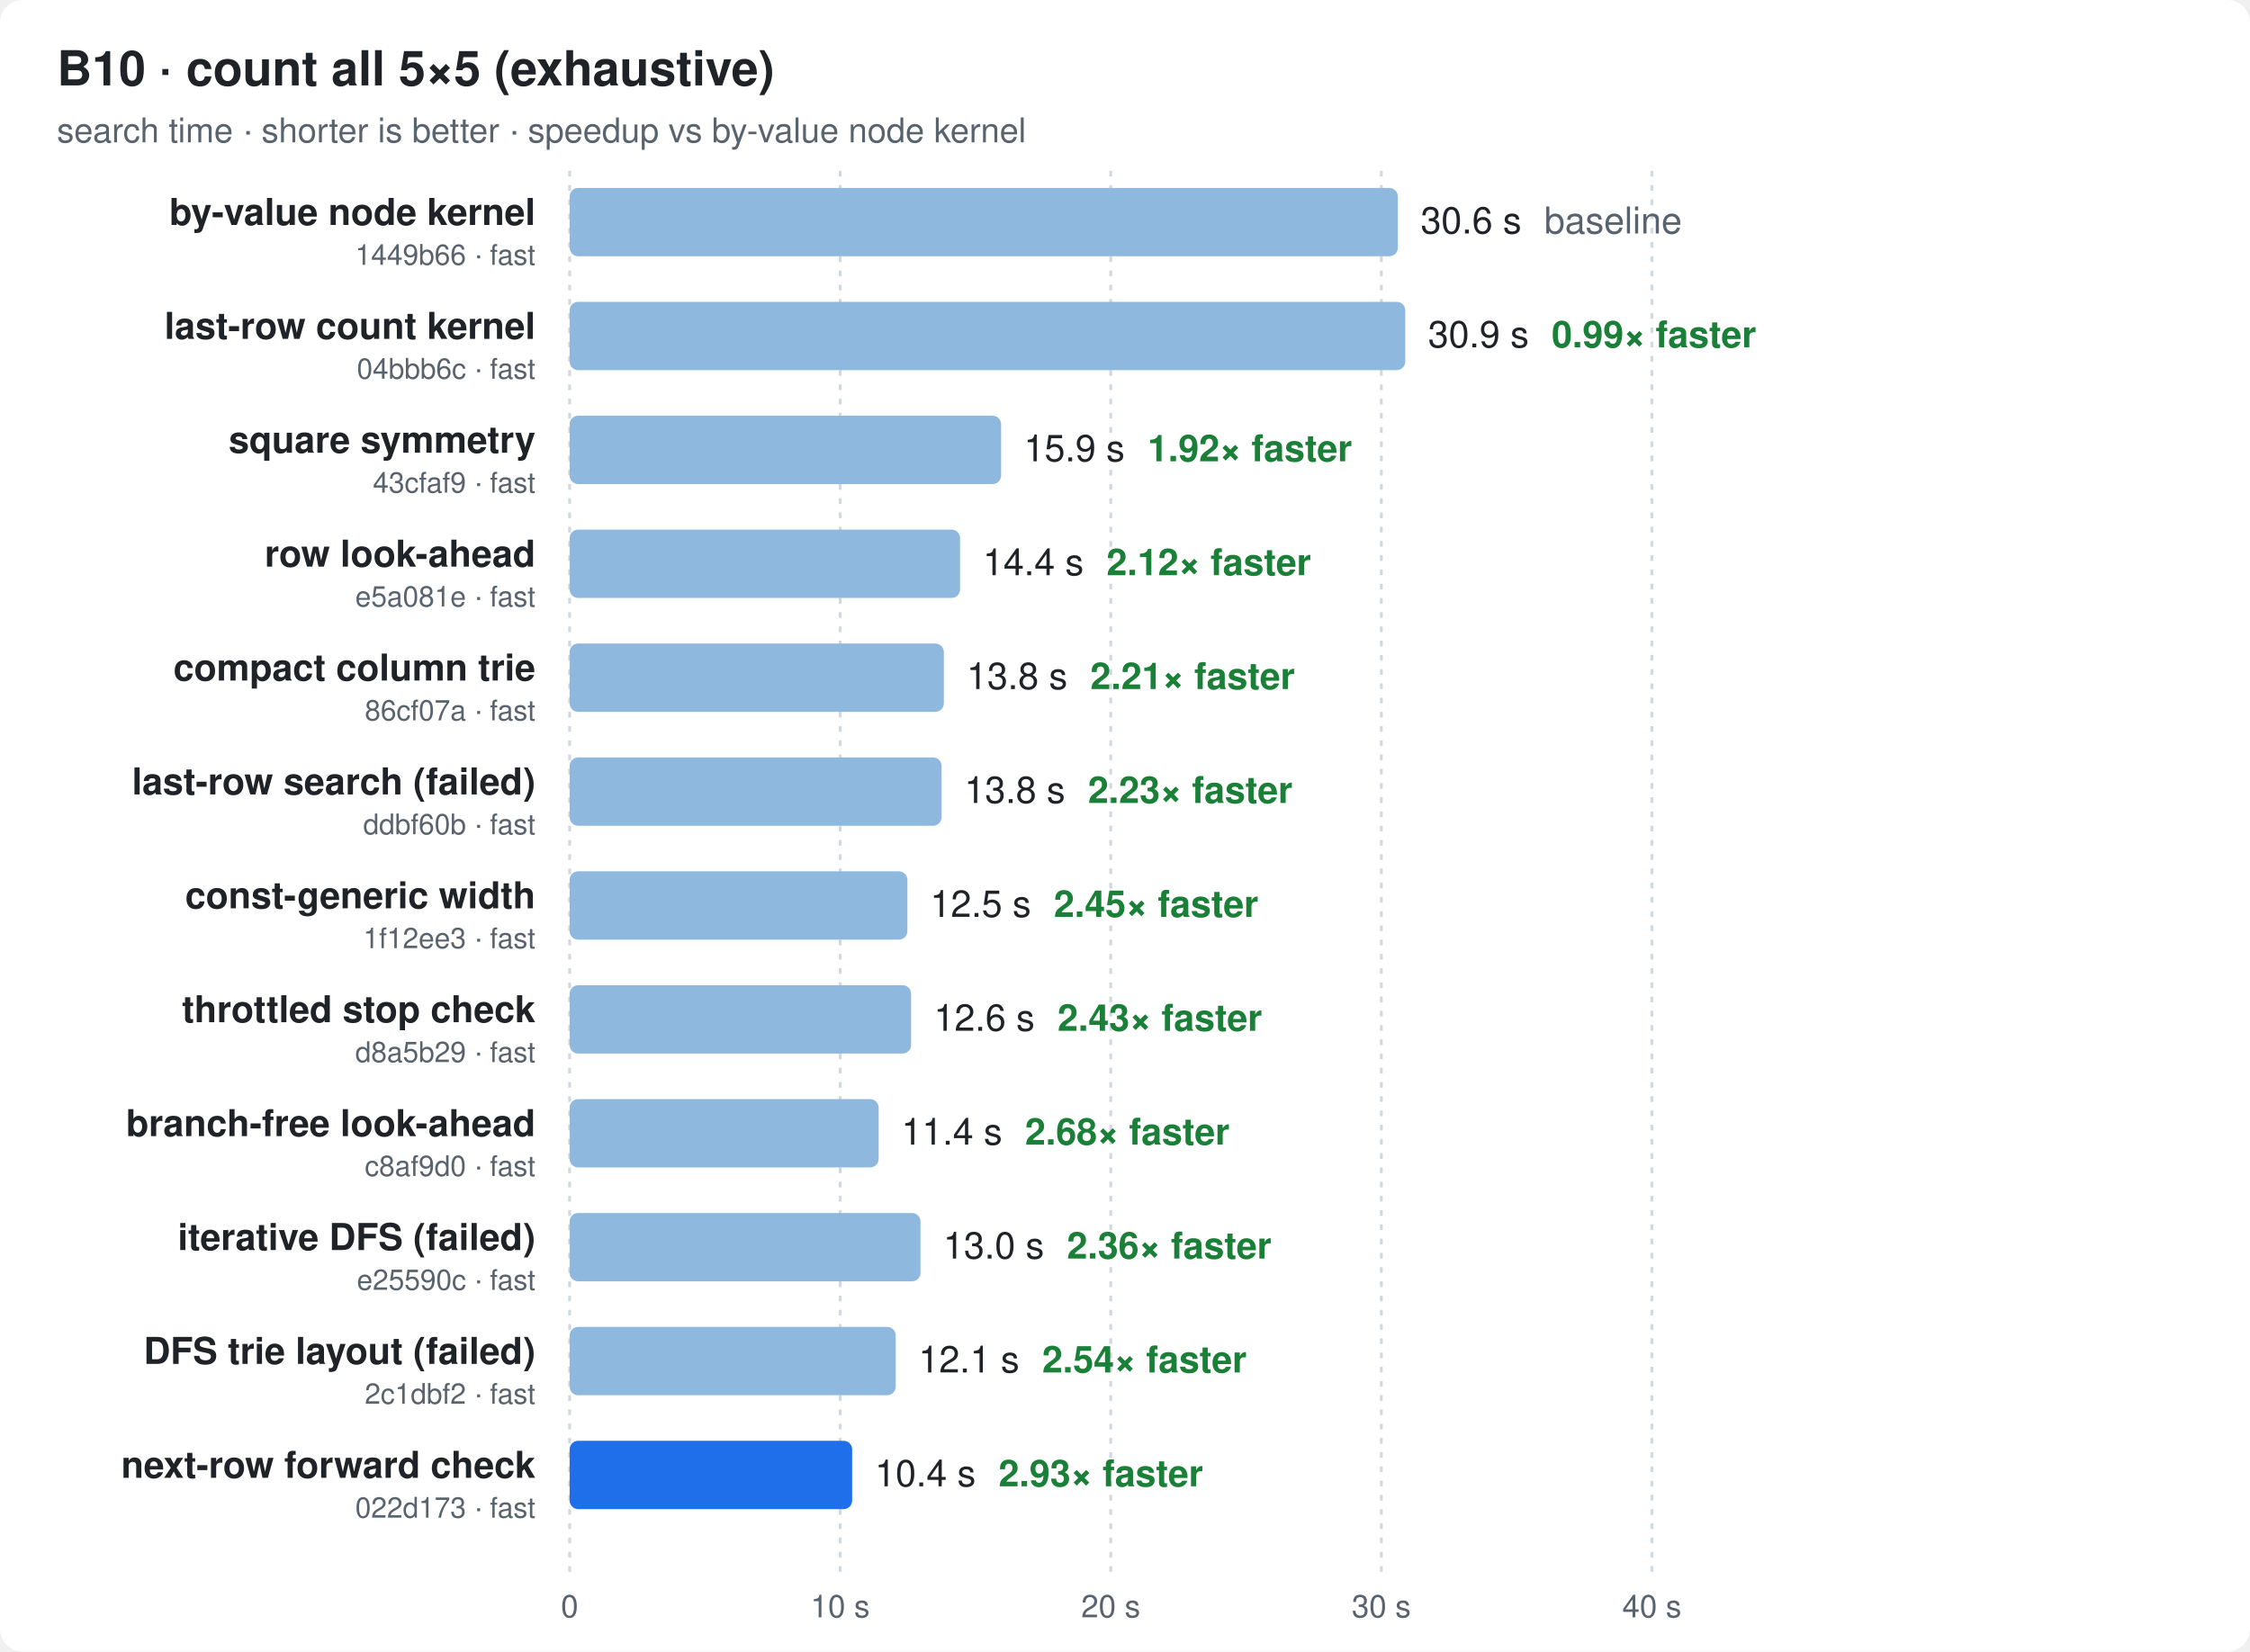
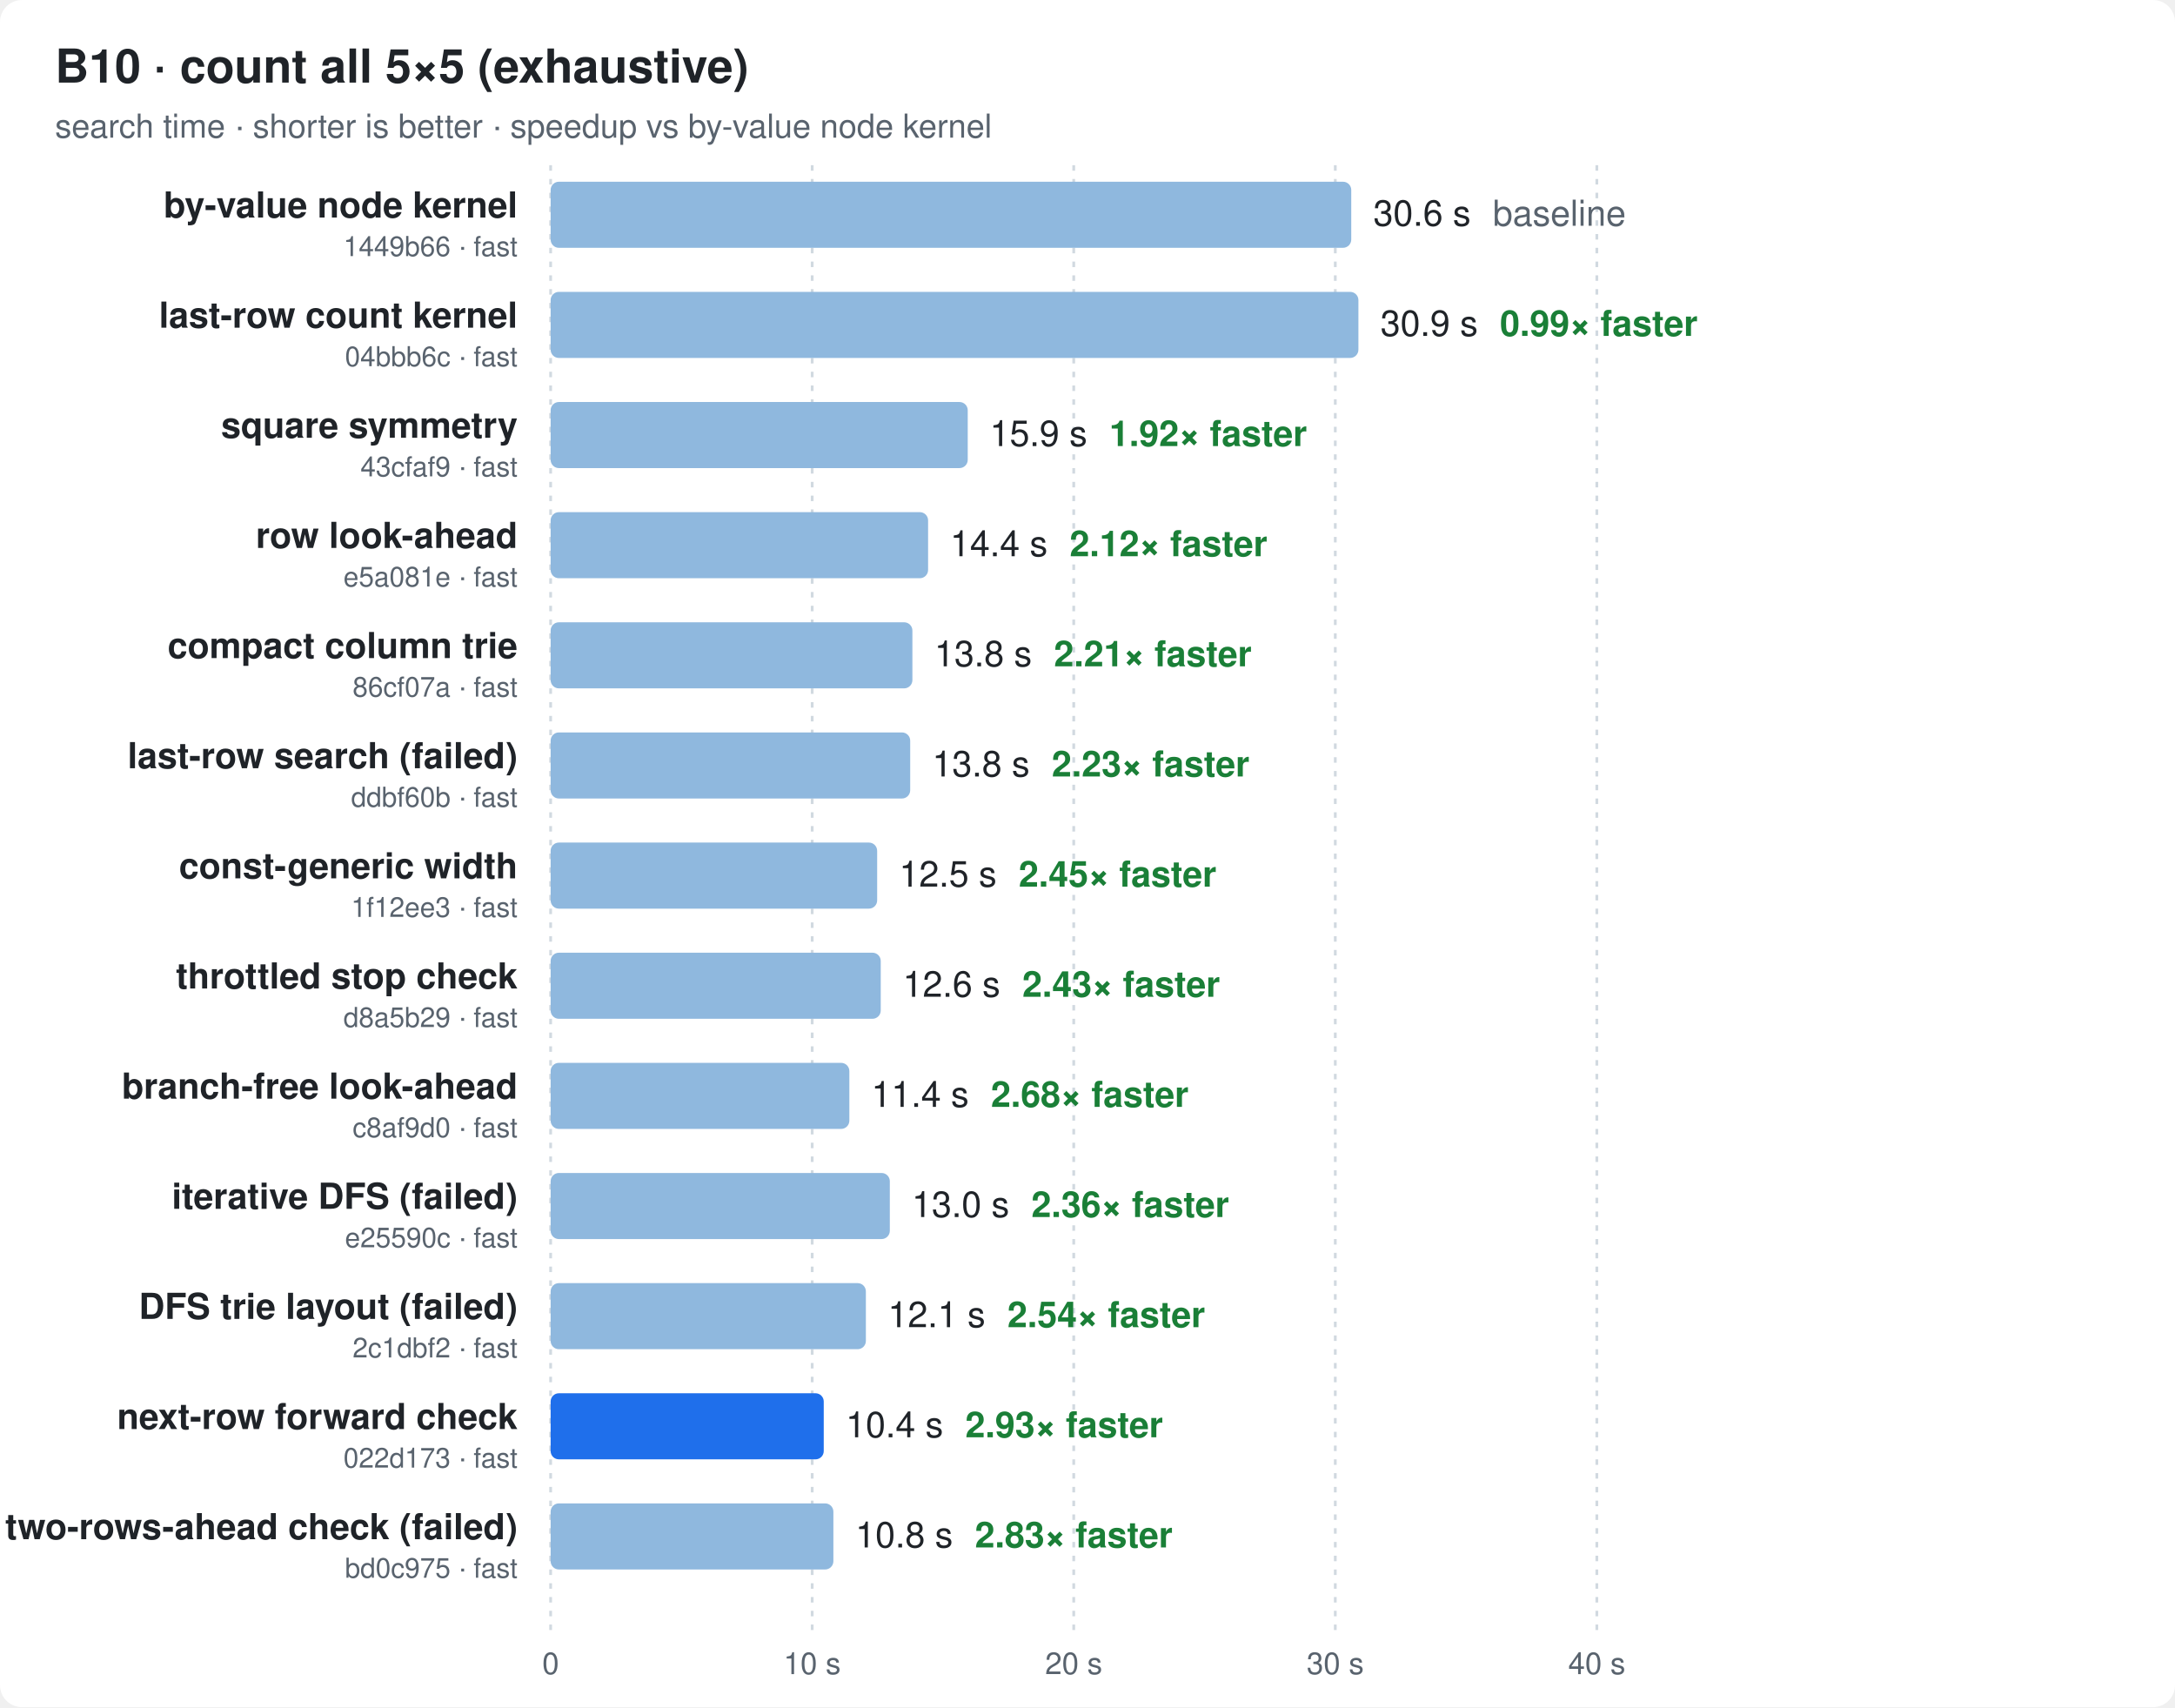
- <svg xmlns="http://www.w3.org/2000/svg" width="790" height="580" viewBox="0 0 790 580" font-family="ui-sans-serif,-apple-system,Segoe UI,Helvetica,Arial,sans-serif">
+ <svg xmlns="http://www.w3.org/2000/svg" width="790" height="620" viewBox="0 0 790 620" font-family="ui-sans-serif,-apple-system,Segoe UI,Helvetica,Arial,sans-serif">
  <style>
  .bg{fill:#ffffff} .t{fill:#1f2328} .m{fill:#59636e} .g{stroke:#d1d9e0}
  .bar{fill:#8fb8de} .best{fill:#1f6feb} .x{fill:#1a7f37;font-weight:600}
  @media (prefers-color-scheme: dark){
    .bg{fill:#0d1117} .t{fill:#e6edf3} .m{fill:#9198a1} .g{stroke:#30363d}
    .bar{fill:#2f5f8f} .best{fill:#4493f8} .x{fill:#3fb950}
  }
</style>
-   <rect class="bg" width="790" height="580" rx="8" />
+   <rect class="bg" width="790" height="620" rx="8" />
  <text class="t" x="20" y="30" font-size="17" font-weight="700">B10 · count all 5×5 (exhaustive)</text>
  <text class="m" x="20" y="50" font-size="12">search time · shorter is better · speedup vs by-value node kernel</text>
-   <line class="g" x1="200.0" x2="200.0" y1="60" y2="552" stroke-dasharray="2 3" />
-   <text class="m" x="200.0" y="568" font-size="11" text-anchor="middle">0</text>
-   <line class="g" x1="295.0" x2="295.0" y1="60" y2="552" stroke-dasharray="2 3" />
-   <text class="m" x="295.0" y="568" font-size="11" text-anchor="middle">10 s</text>
-   <line class="g" x1="390.0" x2="390.0" y1="60" y2="552" stroke-dasharray="2 3" />
-   <text class="m" x="390.0" y="568" font-size="11" text-anchor="middle">20 s</text>
-   <line class="g" x1="485.0" x2="485.0" y1="60" y2="552" stroke-dasharray="2 3" />
-   <text class="m" x="485.0" y="568" font-size="11" text-anchor="middle">30 s</text>
-   <line class="g" x1="580.0" x2="580.0" y1="60" y2="552" stroke-dasharray="2 3" />
-   <text class="m" x="580.0" y="568" font-size="11" text-anchor="middle">40 s</text>
+   <line class="g" x1="200.0" x2="200.0" y1="60" y2="592" stroke-dasharray="2 3" />
+   <text class="m" x="200.0" y="608" font-size="11" text-anchor="middle">0</text>
+   <line class="g" x1="295.0" x2="295.0" y1="60" y2="592" stroke-dasharray="2 3" />
+   <text class="m" x="295.0" y="608" font-size="11" text-anchor="middle">10 s</text>
+   <line class="g" x1="390.0" x2="390.0" y1="60" y2="592" stroke-dasharray="2 3" />
+   <text class="m" x="390.0" y="608" font-size="11" text-anchor="middle">20 s</text>
+   <line class="g" x1="485.0" x2="485.0" y1="60" y2="592" stroke-dasharray="2 3" />
+   <text class="m" x="485.0" y="608" font-size="11" text-anchor="middle">30 s</text>
+   <line class="g" x1="580.0" x2="580.0" y1="60" y2="592" stroke-dasharray="2 3" />
+   <text class="m" x="580.0" y="608" font-size="11" text-anchor="middle">40 s</text>
  <text class="t" x="188" y="79.0" font-size="13" font-weight="600" text-anchor="end">by-value node kernel</text>
  <text class="m" x="188" y="93.0" font-size="10" text-anchor="end">1449b66 · fast</text>
  <rect class="bar" x="200" y="66" width="290.8" height="24" rx="3" />
  <text class="t" x="498.8" y="82.0" font-size="13">30.6 s<tspan class="m" dx="8">baseline</tspan>
  </text>
  <text class="t" x="188" y="119.0" font-size="13" font-weight="600" text-anchor="end">last-row count kernel</text>
  <text class="m" x="188" y="133.0" font-size="10" text-anchor="end">04bbb6c · fast</text>
  <rect class="bar" x="200" y="106" width="293.4" height="24" rx="3" />
  <text class="t" x="501.4" y="122.0" font-size="13">30.9 s<tspan class="x" dx="8">0.99× faster</tspan>
  </text>
  <text class="t" x="188" y="159.0" font-size="13" font-weight="600" text-anchor="end">square symmetry</text>
  <text class="m" x="188" y="173.0" font-size="10" text-anchor="end">43cfaf9 · fast</text>
  <rect class="bar" x="200" y="146" width="151.5" height="24" rx="3" />
  <text class="t" x="359.5" y="162.0" font-size="13">15.9 s<tspan class="x" dx="8">1.92× faster</tspan>
  </text>
  <text class="t" x="188" y="199.0" font-size="13" font-weight="600" text-anchor="end">row look-ahead</text>
  <text class="m" x="188" y="213.0" font-size="10" text-anchor="end">e5a081e · fast</text>
  <rect class="bar" x="200" y="186" width="137.1" height="24" rx="3" />
  <text class="t" x="345.1" y="202.0" font-size="13">14.4 s<tspan class="x" dx="8">2.12× faster</tspan>
  </text>
  <text class="t" x="188" y="239.0" font-size="13" font-weight="600" text-anchor="end">compact column trie</text>
  <text class="m" x="188" y="253.0" font-size="10" text-anchor="end">86cf07a · fast</text>
  <rect class="bar" x="200" y="226" width="131.4" height="24" rx="3" />
  <text class="t" x="339.4" y="242.0" font-size="13">13.8 s<tspan class="x" dx="8">2.21× faster</tspan>
  </text>
  <text class="t" x="188" y="279.0" font-size="13" font-weight="600" text-anchor="end">last-row search (failed)</text>
  <text class="m" x="188" y="293.0" font-size="10" text-anchor="end">ddbf60b · fast</text>
  <rect class="bar" x="200" y="266" width="130.6" height="24" rx="3" />
  <text class="t" x="338.6" y="282.0" font-size="13">13.8 s<tspan class="x" dx="8">2.23× faster</tspan>
  </text>
  <text class="t" x="188" y="319.0" font-size="13" font-weight="600" text-anchor="end">const-generic width</text>
  <text class="m" x="188" y="333.0" font-size="10" text-anchor="end">1f12ee3 · fast</text>
  <rect class="bar" x="200" y="306" width="118.6" height="24" rx="3" />
  <text class="t" x="326.6" y="322.0" font-size="13">12.5 s<tspan class="x" dx="8">2.45× faster</tspan>
  </text>
  <text class="t" x="188" y="359.0" font-size="13" font-weight="600" text-anchor="end">throttled stop check</text>
  <text class="m" x="188" y="373.0" font-size="10" text-anchor="end">d8a5b29 · fast</text>
  <rect class="bar" x="200" y="346" width="119.9" height="24" rx="3" />
  <text class="t" x="327.9" y="362.0" font-size="13">12.6 s<tspan class="x" dx="8">2.43× faster</tspan>
  </text>
  <text class="t" x="188" y="399.0" font-size="13" font-weight="600" text-anchor="end">branch-free look-ahead</text>
  <text class="m" x="188" y="413.0" font-size="10" text-anchor="end">c8af9d0 · fast</text>
  <rect class="bar" x="200" y="386" width="108.5" height="24" rx="3" />
  <text class="t" x="316.5" y="402.0" font-size="13">11.4 s<tspan class="x" dx="8">2.68× faster</tspan>
  </text>
  <text class="t" x="188" y="439.0" font-size="13" font-weight="600" text-anchor="end">iterative DFS (failed)</text>
  <text class="m" x="188" y="453.0" font-size="10" text-anchor="end">e25590c · fast</text>
  <rect class="bar" x="200" y="426" width="123.2" height="24" rx="3" />
  <text class="t" x="331.2" y="442.0" font-size="13">13.0 s<tspan class="x" dx="8">2.36× faster</tspan>
  </text>
  <text class="t" x="188" y="479.0" font-size="13" font-weight="600" text-anchor="end">DFS trie layout (failed)</text>
  <text class="m" x="188" y="493.0" font-size="10" text-anchor="end">2c1dbf2 · fast</text>
  <rect class="bar" x="200" y="466" width="114.5" height="24" rx="3" />
  <text class="t" x="322.5" y="482.0" font-size="13">12.1 s<tspan class="x" dx="8">2.54× faster</tspan>
  </text>
  <text class="t" x="188" y="519.0" font-size="13" font-weight="600" text-anchor="end">next-row forward check</text>
  <text class="m" x="188" y="533.0" font-size="10" text-anchor="end">022d173 · fast</text>
  <rect class="best" x="200" y="506" width="99.2" height="24" rx="3" />
  <text class="t" x="307.2" y="522.0" font-size="13">10.4 s<tspan class="x" dx="8">2.93× faster</tspan>
  </text>
+   <text class="t" x="188" y="559.0" font-size="13" font-weight="600" text-anchor="end">two-rows-ahead check (failed)</text>
+   <text class="m" x="188" y="573.0" font-size="10" text-anchor="end">bd0c975 · fast</text>
+   <rect class="bar" x="200" y="546" width="102.7" height="24" rx="3" />
+   <text class="t" x="310.7" y="562.0" font-size="13">10.8 s<tspan class="x" dx="8">2.83× faster</tspan>
+   </text>
</svg>
